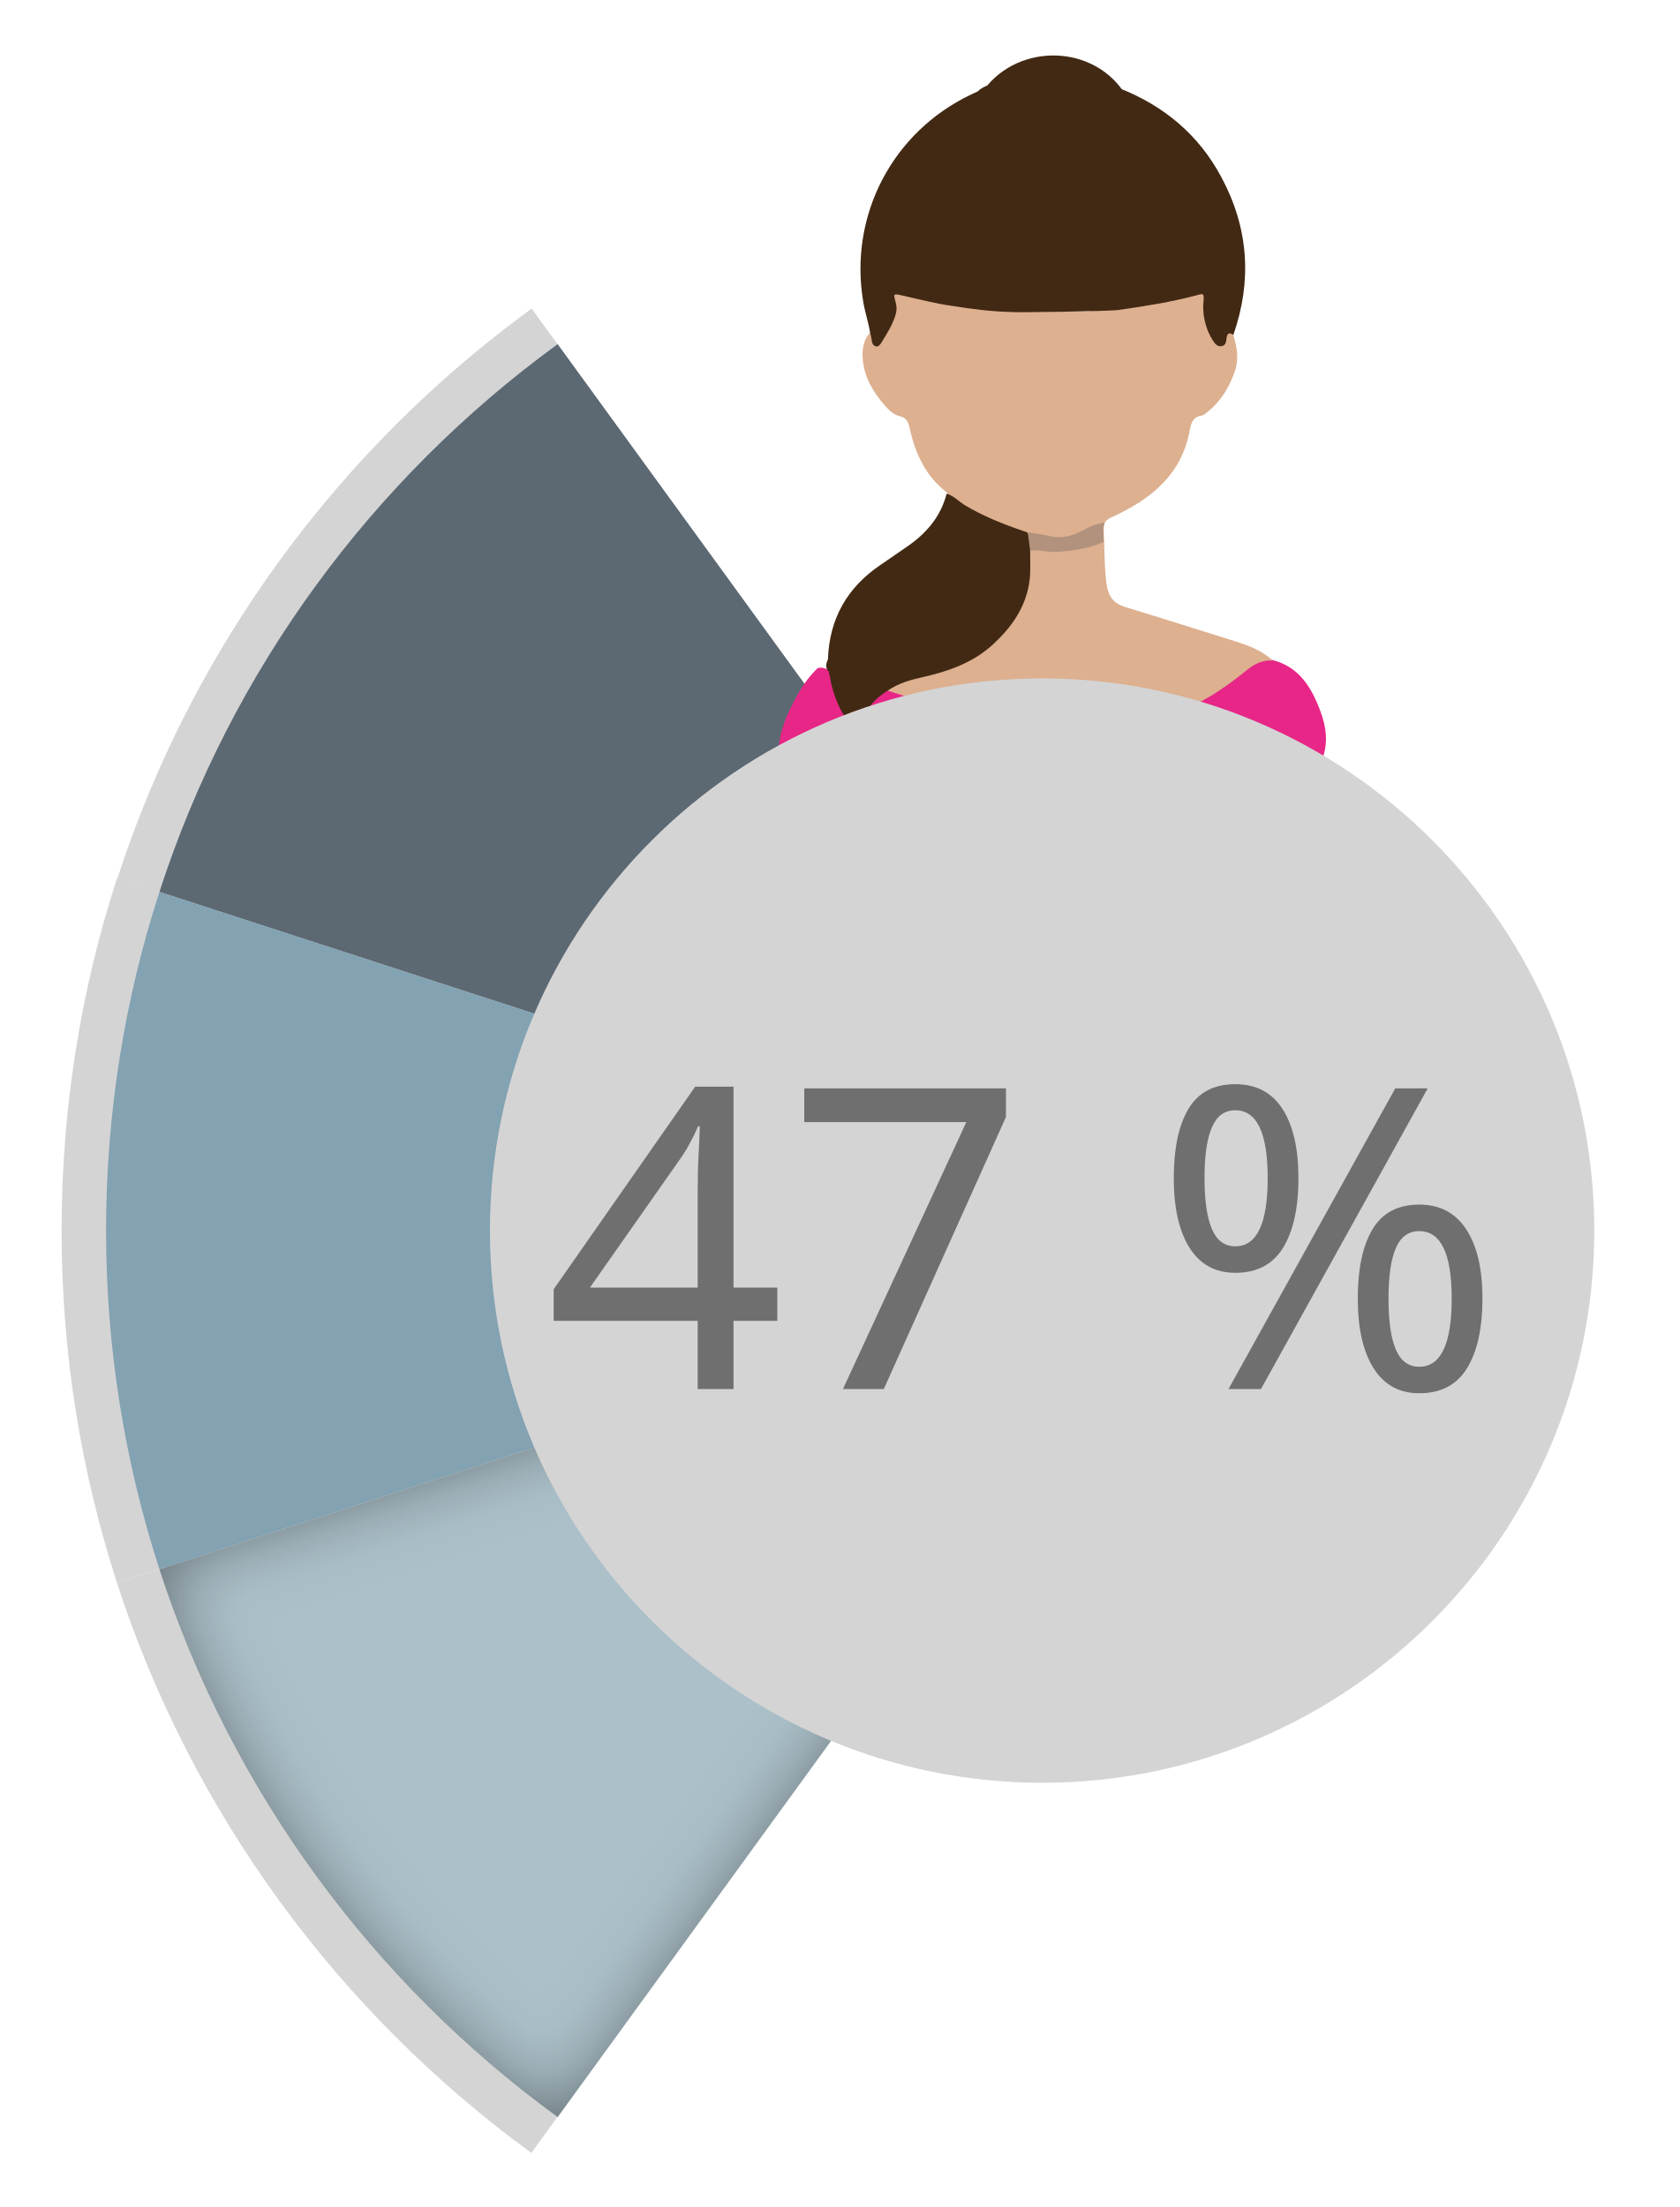
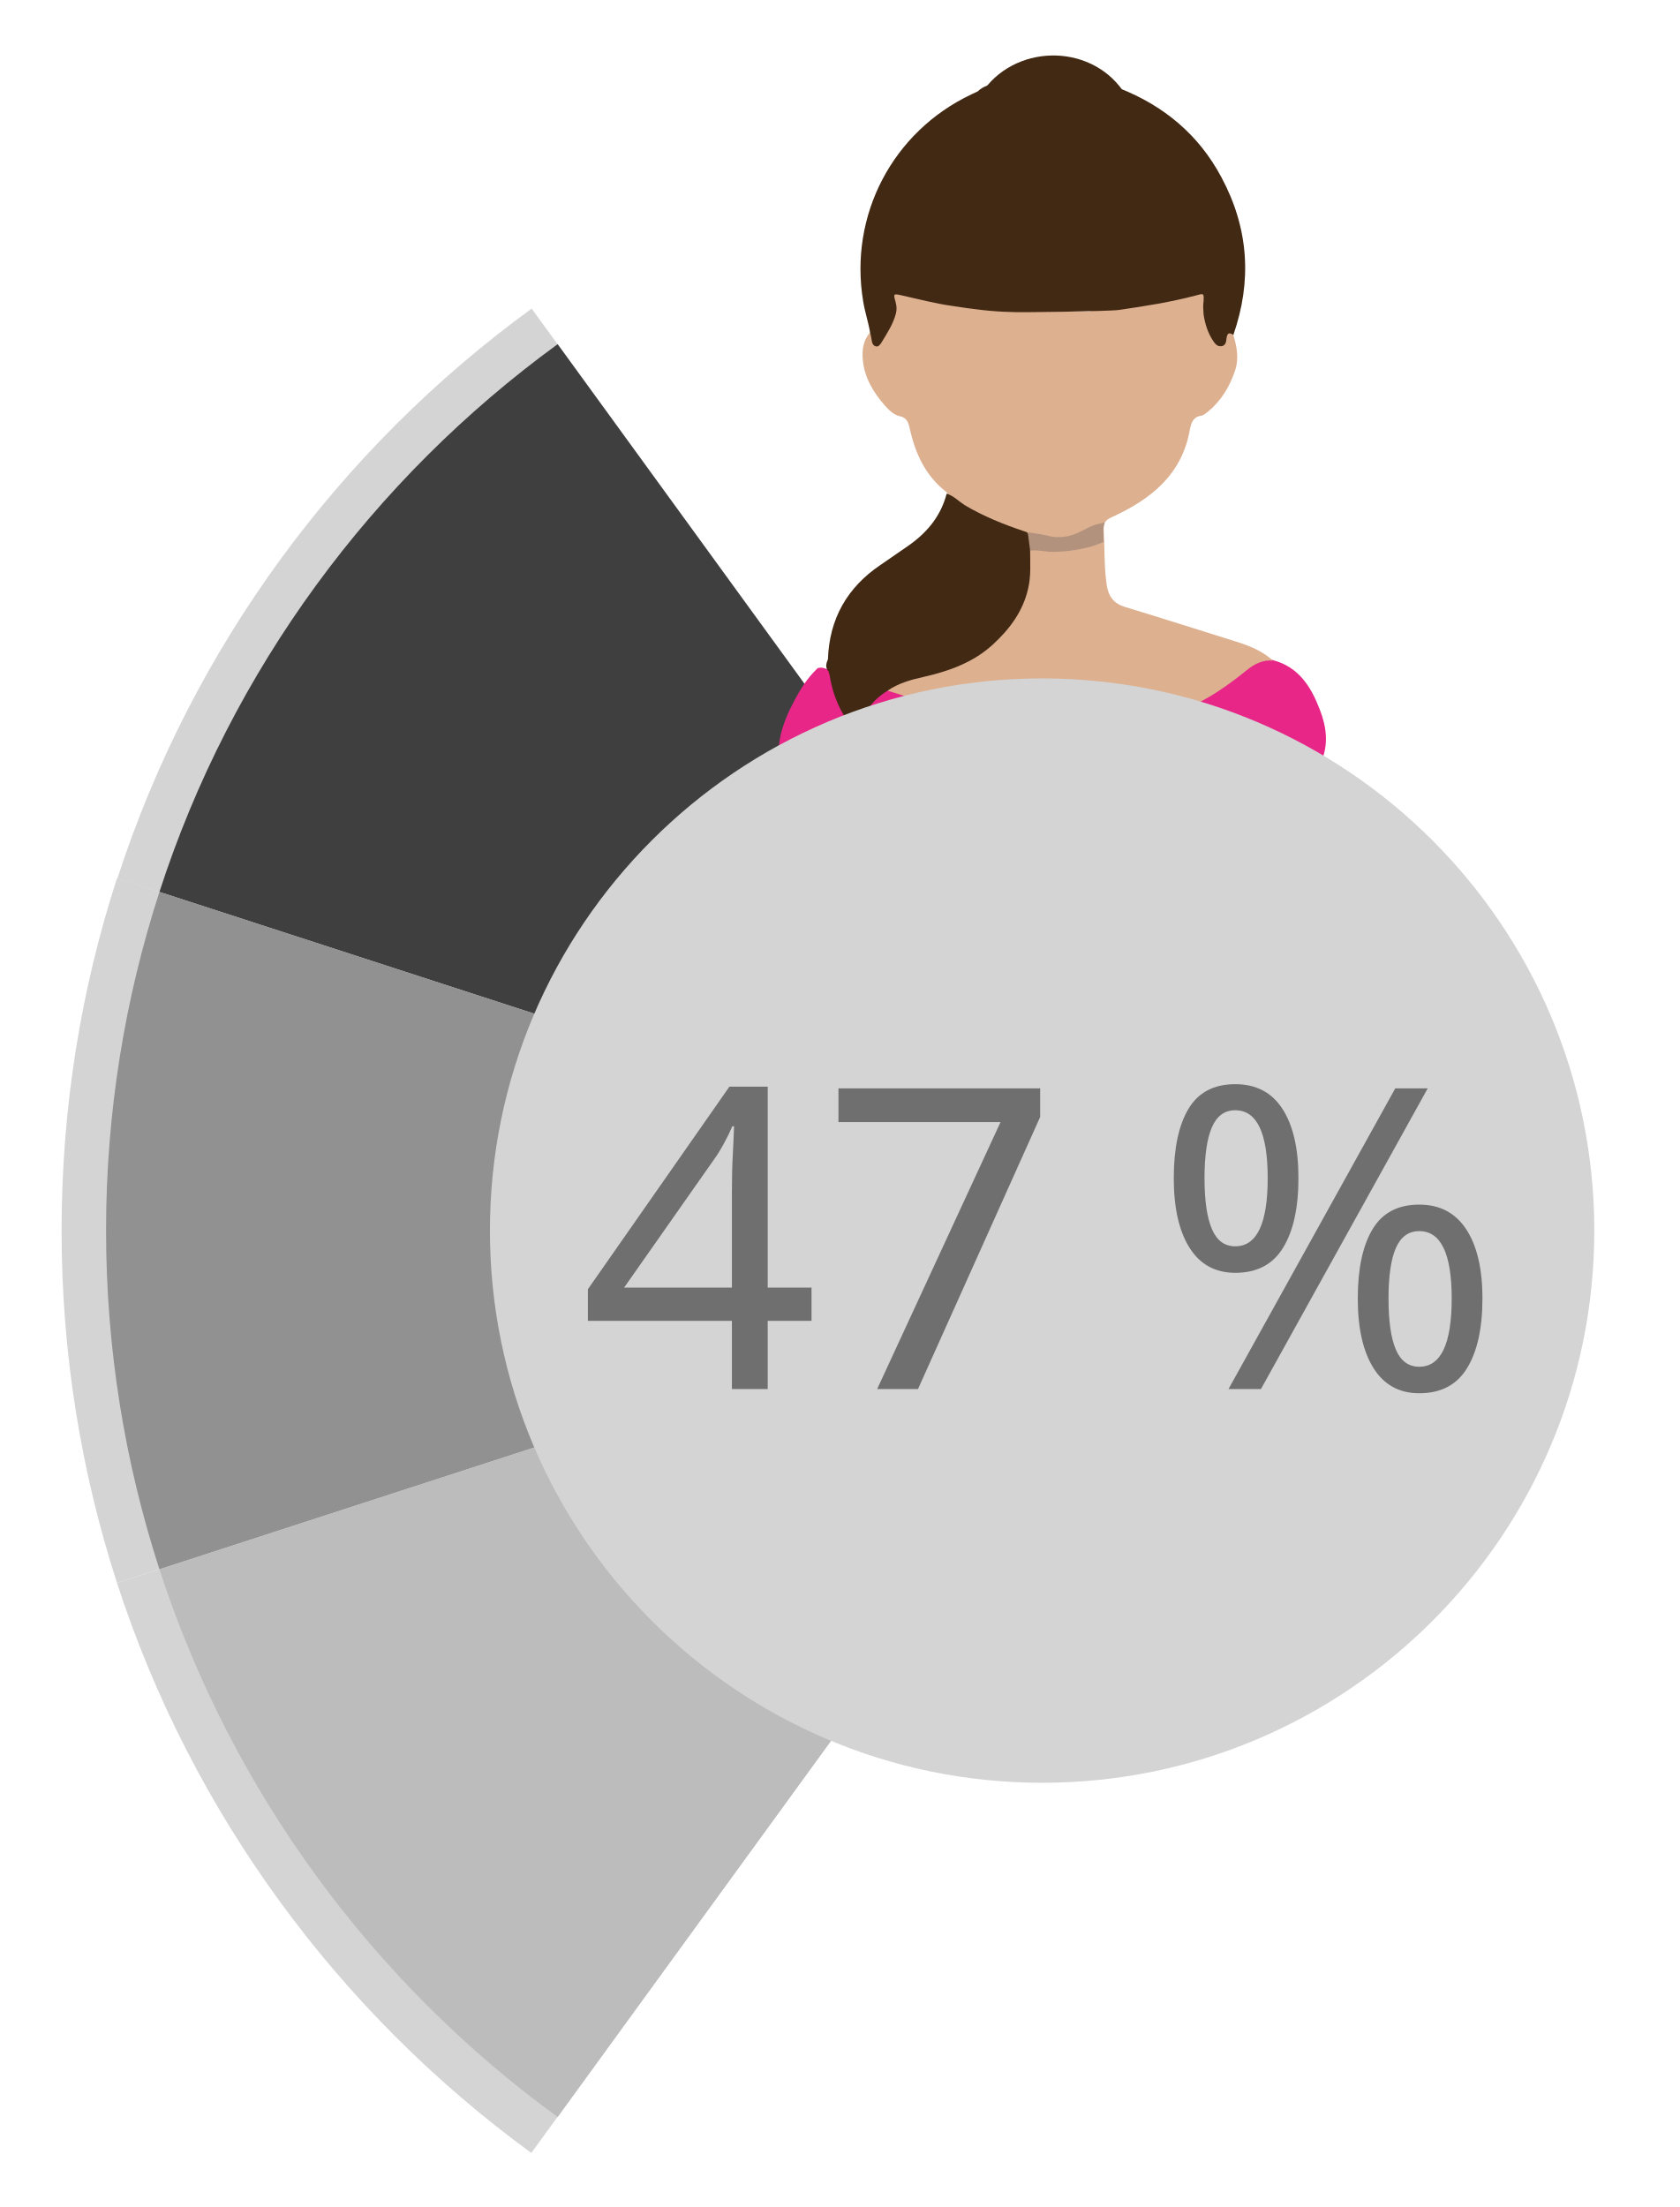
<svg xmlns="http://www.w3.org/2000/svg" xmlns:xlink="http://www.w3.org/1999/xlink" version="1.1" x="0px" y="0px" viewBox="0 0 490.9 645.1" style="enable-background:new 0 0 490.9 645.1;" xml:space="preserve">
  <style type="text/css">
	*{pointer-events: none;}
	.st0{fill:#706F6F;}
- 	#woman-stressed-heavy:hover, #woman-stressed-heavy.active {fill:#155872;}
- 	#woman-stressed-heavy{fill:#5C6872;}
- 	#woman-stressed-medium:hover, #woman-stressed-medium.active {fill:#1597B2;}
- 	#woman-stressed-medium{fill:#83A2B2;}
- 	#woman-stressed-light:hover, #woman-stressed-light.active {fill:#15BED1;}
- 	#woman-stressed-light{fill:#abc0c9;}
+ 	#woman-stressed-heavy:hover, #woman-stressed-heavy.active {fill:#0A3535;}
+ 	#woman-stressed-heavy{fill:#3f3f3f;}
+ 	#woman-stressed-medium:hover, #woman-stressed-medium.active {fill:#0A7D7B;}
+ 	#woman-stressed-medium{fill:#919191;}
+ 	#woman-stressed-light:hover, #woman-stressed-light.active {fill:#0AAFAD;}
+ 	#woman-stressed-light{fill:#bcbcbc;}
	#woman-stressed-heavy:hover, #woman-stressed-medium:hover, #woman-stressed-light:hover
- 	{filter:url(#inset-shadow-light);cursor:pointer;}
- 	#woman-stressed-heavy.active, #woman-stressed-medium.active, #woman-stressed-light.active
- 	{filter:url(#inset-shadow);}
+ 	{cursor:pointer;}
	#woman-stressed-heavy, #woman-stressed-medium, #woman-stressed-light
	{pointer-events: all;}
	.st4{fill:#E72687;}
	.st5{fill:#DDB090;}
	.st6{fill:#422913;}
	.st7{fill:#561848;}
	.st8{fill:#B2927C;}
	.st9{fill:#D4D4D4;}
	.st10{clip-path:url(#SVGID_2_);}
	.st11{font-family:'Quicksand';}
	.st12{font-size:123.076px;}
</style>
-   <filter id="inset-shadow" x="-50%" y="-50%" width="200%" height="200%">
-     <feComponentTransfer in="SourceAlpha">
-       <feFuncA type="table" tableValues="0.8 0" />
-     </feComponentTransfer>
-     <feGaussianBlur stdDeviation="10" />
-     <feOffset dx="0" dy="0" result="offsetblur" />
-     <feFlood flood-color="rgb(60, 60, 60)" result="color" />
-     <feComposite in2="offsetblur" operator="in" />
-     <feComposite in2="SourceAlpha" operator="in" />
-     <feMerge>
-       <feMergeNode in="SourceGraphic" />
-       <feMergeNode />
-     </feMerge>
-   </filter>
-   <filter id="inset-shadow-light" x="-50%" y="-50%" width="200%" height="200%">
-     <feComponentTransfer in="SourceAlpha">
-       <feFuncA type="table" tableValues="0.8 0" />
-     </feComponentTransfer>
-     <feGaussianBlur stdDeviation="10" />
-     <feOffset dx="0" dy="0" result="offsetblur" />
-     <feFlood flood-color="rgb(150, 150, 150)" result="color" />
-     <feComposite in2="offsetblur" operator="in" />
-     <feComposite in2="SourceAlpha" operator="in" />
-     <feMerge>
-       <feMergeNode in="SourceGraphic" />
-       <feMergeNode />
-     </feMerge>
-   </filter>
  <path class="st9" d="M34.2,256.7c-10.5,32.4-16.2,67-16.2,103s5.7,70.5,16.2,103l317-103L34.2,256.7z" />
  <path class="st9" d="M155.4,90.2c-56.2,40.9-99.2,99-121.1,166.6l317,103L155.4,90.2z" />
  <path class="st9" d="M34.2,462.7c21.9,67.5,64.9,125.6,121.1,166.6l195.9-269.5L34.2,462.7z" />
  <path id="woman-stressed-heavy" d="M163,100.6C108.9,140,67.6,195.8,46.6,260.7l304.7,99L163,100.6z" />
  <path id="woman-stressed-medium" d="M46.6,260.7c-10.1,31.2-15.6,64.4-15.6,99s5.5,67.8,15.6,99l304.7-99L46.6,260.7z" />
  <path id="woman-stressed-light" class="active" d="M46.6,458.7c21.1,64.9,62.4,120.8,116.4,160.1l188.3-259.1L46.6,458.7z" />
  <path class="st4" d="M227.6,222.6c-0.6-7.5,2.3-13.9,5.9-20.2c1.5-2.6,3.3-5,5.5-7.1c1.2-0.4,2.2,0.1,3.3,0.5  c0.5,0.3,0.7,0.8,0.8,1.3c1,6.7,4.1,12.5,8.6,17.5c0.2,0.2,0.3,0.5,0.6,0.7c-0.4-0.4-0.5-0.9-0.7-1.3c-0.3-3.5,1-6.6,3.4-9.1  c1.3-1.4,2.4-3.2,4.6-3.4c4.7,1.1,9.3,2.7,14,4.1c10,2.9,20,5.5,30.3,6.5c9.1,1,18.1,0,27.2-1.4c6.7-1,13.2-2.9,19.2-6  c4.4-2.3,8.4-5.1,12.2-8.2c1.4-1.2,2.9-2.2,4.6-3.1c1.6-0.8,3.3-1.3,5.1-0.4c7.5,2,11.1,7.9,13.6,14.5c1.9,4.9,2.6,10,0.4,15.1  C333.3,222.6,280.4,222.6,227.6,222.6z" />
  <path class="st5" d="M372.1,193.1c-3-0.3-5.5,1-7.7,2.8c-5.3,4.3-10.8,8.2-17.2,11c-7.8,3.4-16,4.6-24.4,5.6  c-16.8,2.1-32.8-1.4-48.7-6.1c-4.9-1.4-9.7-3-14.6-4.5c0.1-1.3,1.3-1.5,2.2-1.9c3.8-1.8,7.9-2.6,12-3.7c4.5-1.1,8.8-2.9,12.7-5.6  c5.9-4,10.2-9.4,12.9-15.9c1.5-3.5,1.4-7.3,1.4-11c0-1.1-0.3-2.2,0.6-3.2c1-0.5,1.3-3.9-0.1-4.7c-0.2,0.1-0.4,0.1-0.6,0.1  c-8-2.4-15.6-5.6-22.4-10.5c-0.5-0.3-1-0.7-1.3-1.2c-0.1-0.2-0.1-0.4-0.3-0.5c-6.1-4.7-9.1-11.3-10.7-18.6c-0.4-1.8-0.9-3.2-3.1-3.6  c-1.7-0.4-3-1.8-4.2-3.1c-3.3-3.8-5.9-8-6.4-13.2c-0.3-3,0.1-5.9,2.2-8.2c0.7,0.6,0.7,1.4,0.9,2.1c0.1,0.5,0.2,1.1,0.7,1.3  c0.7,0.2,1.1-0.4,1.4-0.8c1.6-2.6,3.4-5.2,4.1-8.2c0.3-1,0.2-1.9-0.2-2.9c-0.6-2.7,0-3.3,2.6-2.6c8.9,2.3,17.9,3.7,27.1,4.6  c1.5,0.2,3-0.1,4.5,0.2c0.8,0.3,1.6,0.3,2.4,0.2c6.3,0,12.7,0,19,0c0.8,0.1,1.6,0.1,2.4-0.2c10.2-0.8,20.3-2.3,30.2-4.9  c2.2-0.6,2.6-0.2,2.8,1.9c-0.3,1.3-0.4,2.6-0.1,4c0.4,2.6,1.1,5.1,2.6,7.3c0.5,0.7,0.9,1.6,1.9,1.5c1.1-0.1,1.1-1.1,1.4-1.9  c0.7-1.9,1-2.1,2.4-0.8c1,3.4,1.7,6.9,0.5,10.4c-1.6,4.8-4.1,8.9-8,12.1c-0.6,0.4-1.2,1-1.8,1.1c-2.4,0.3-3,2-3.4,4  c-2.3,13.3-11.5,20.5-22.9,25.7c-1.8,0.8-2.4,1.7-2.3,3.6c0.3,5.4,0.1,10.9,0.9,16.3c0.5,3.2,2,5.3,5.3,6.3  c10.9,3.3,21.8,6.8,32.7,10.2C365.3,188.8,369,190.3,372.1,193.1z" />
  <path class="st6" d="M360.5,97.9c-1.2-0.8-1.8-0.6-2,1c-0.1,0.9-0.2,2.2-1.6,2.3c-1.2,0.1-1.8-0.8-2.4-1.7c-1.5-2.3-2.3-4.9-2.7-7.6  c-0.1-1.3-0.2-2.6,0-3.9c0.1-2.2,0.1-2.3-2-1.7c-7.5,2-15.2,3.2-22.8,4.3c-2.6,0.4-30.6,0.8-31.3,0.6c-5.9-0.1-11.7-0.9-17.5-1.8  c-5-0.7-9.8-2-14.8-3.1c-2.2-0.5-2.3-0.4-1.7,1.7c0.1,0.3,0.1,0.5,0.2,0.8c0.2,0.9,0.2,1.8,0,2.7c-0.8,3.2-2.6,5.9-4.3,8.7  c-0.4,0.6-0.9,1.3-1.7,1c-0.7-0.2-1-0.9-1.1-1.7c-0.1-0.8-0.3-1.6-0.5-2.4c-0.5-3-1.5-5.9-2-9c-4.2-25.2,8.6-49.6,31.6-60.5  c0.6-0.3,1.3-0.6,1.9-0.9c1.6-1.6,3.8-2,5.8-2.6c10.6-3.1,21.1-3,31.7-0.1c1.4,0.4,2.7,0.8,3.9,1.8c13,5.1,23.2,13.6,29.8,26  C365,66.7,366,82.1,360.5,97.9z" />
  <path class="st6" d="M301.1,160.9c0,3.7,0.3,7.5-0.6,11.2c-1.5,6.6-5.4,11.8-10.3,16.3c-5.8,5.3-12.9,7.8-20.4,9.5  c-3.6,0.8-7.2,1.8-10.4,4c-4.6,2.9-7.6,6.7-7.4,12.5c0.1,0.4,0.3,0.9-0.5,0.8c-5-4.9-7.9-10.9-9-17.8c-0.1-0.4-0.2-0.7-0.3-1.1  c-1.1-1.2-0.7-2.4-0.2-3.6c0.4-11.8,5.6-21,15.4-27.6c2.5-1.7,4.9-3.4,7.4-5.1c5.8-3.9,10.1-8.8,11.9-15.7c2,0.6,3.5,2.2,5.2,3.3  c5.5,3.3,11.5,5.7,17.5,7.7c0.4,0.1,0.7,0.2,1,0.5C301.7,157.4,301.5,159.1,301.1,160.9z" />
  <path class="st6" d="M328.2,26.5c-5.9-2-11.9-3.3-18.1-3.5c-8.1-0.2-15.8,1.4-23.3,4.4C296.2,12.9,318.3,12.4,328.2,26.5z" />
  <path class="st7" d="M304.3,430.3c0.3-0.1,0.3-0.5,0.4-0.7c0.3,0.4,0.5,0.8,0.2,1.2C304.7,430.9,304.4,430.6,304.3,430.3z" />
  <path class="st8" d="M301.1,160.9c-0.2-1.7-0.5-3.6-0.7-5.3c0.2,0,0.8,0.1,1.4,0.2c1.7,0.2,3.3,0.5,4.1,0.7c4.1,1.2,7.4,0,9-0.7  c2.9-1.3,4-2.2,6.3-2.7c0.3,0,0.5-0.1,1.7-0.4c-0.3,0.9-0.4,1.6-0.4,2.4c0,1.7,0.1,3.3,0.1,3.3s-1.8,0.8-3.8,1.4  c-3.9,1-8,1.6-11.9,1.5C304.4,161,303.1,160.8,301.1,160.9z" />
  <path class="st9" d="M304.6,521.1c-89,0-161.4-72.4-161.4-161.4s72.4-161.4,161.4-161.4s161.4,72.4,161.4,161.4  S393.7,521.1,304.6,521.1z" />
  <g>
    <defs>
      <rect id="SVGID_1_" x="147.4" y="305" width="428.8" height="143.3" />
    </defs>
    <clipPath id="SVGID_2_">
      <use xlink:href="#SVGID_1_" style="overflow:visible;" />
    </clipPath>
    <g class="st10">
-       <text transform="matrix(1 0 0 1 300.0542 406.0099)" class="st0 st11 st12" text-anchor="end" id="text">47</text>
+       <text transform="matrix(1 0 0 1 310.0542 406.0099)" class="st0 st11 st12" text-anchor="end" id="text">47</text>
      <text transform="matrix(1 0 0 1 305.0542 406.0099)" class="st0 st11 st12"> %</text>
    </g>
  </g>
</svg>
